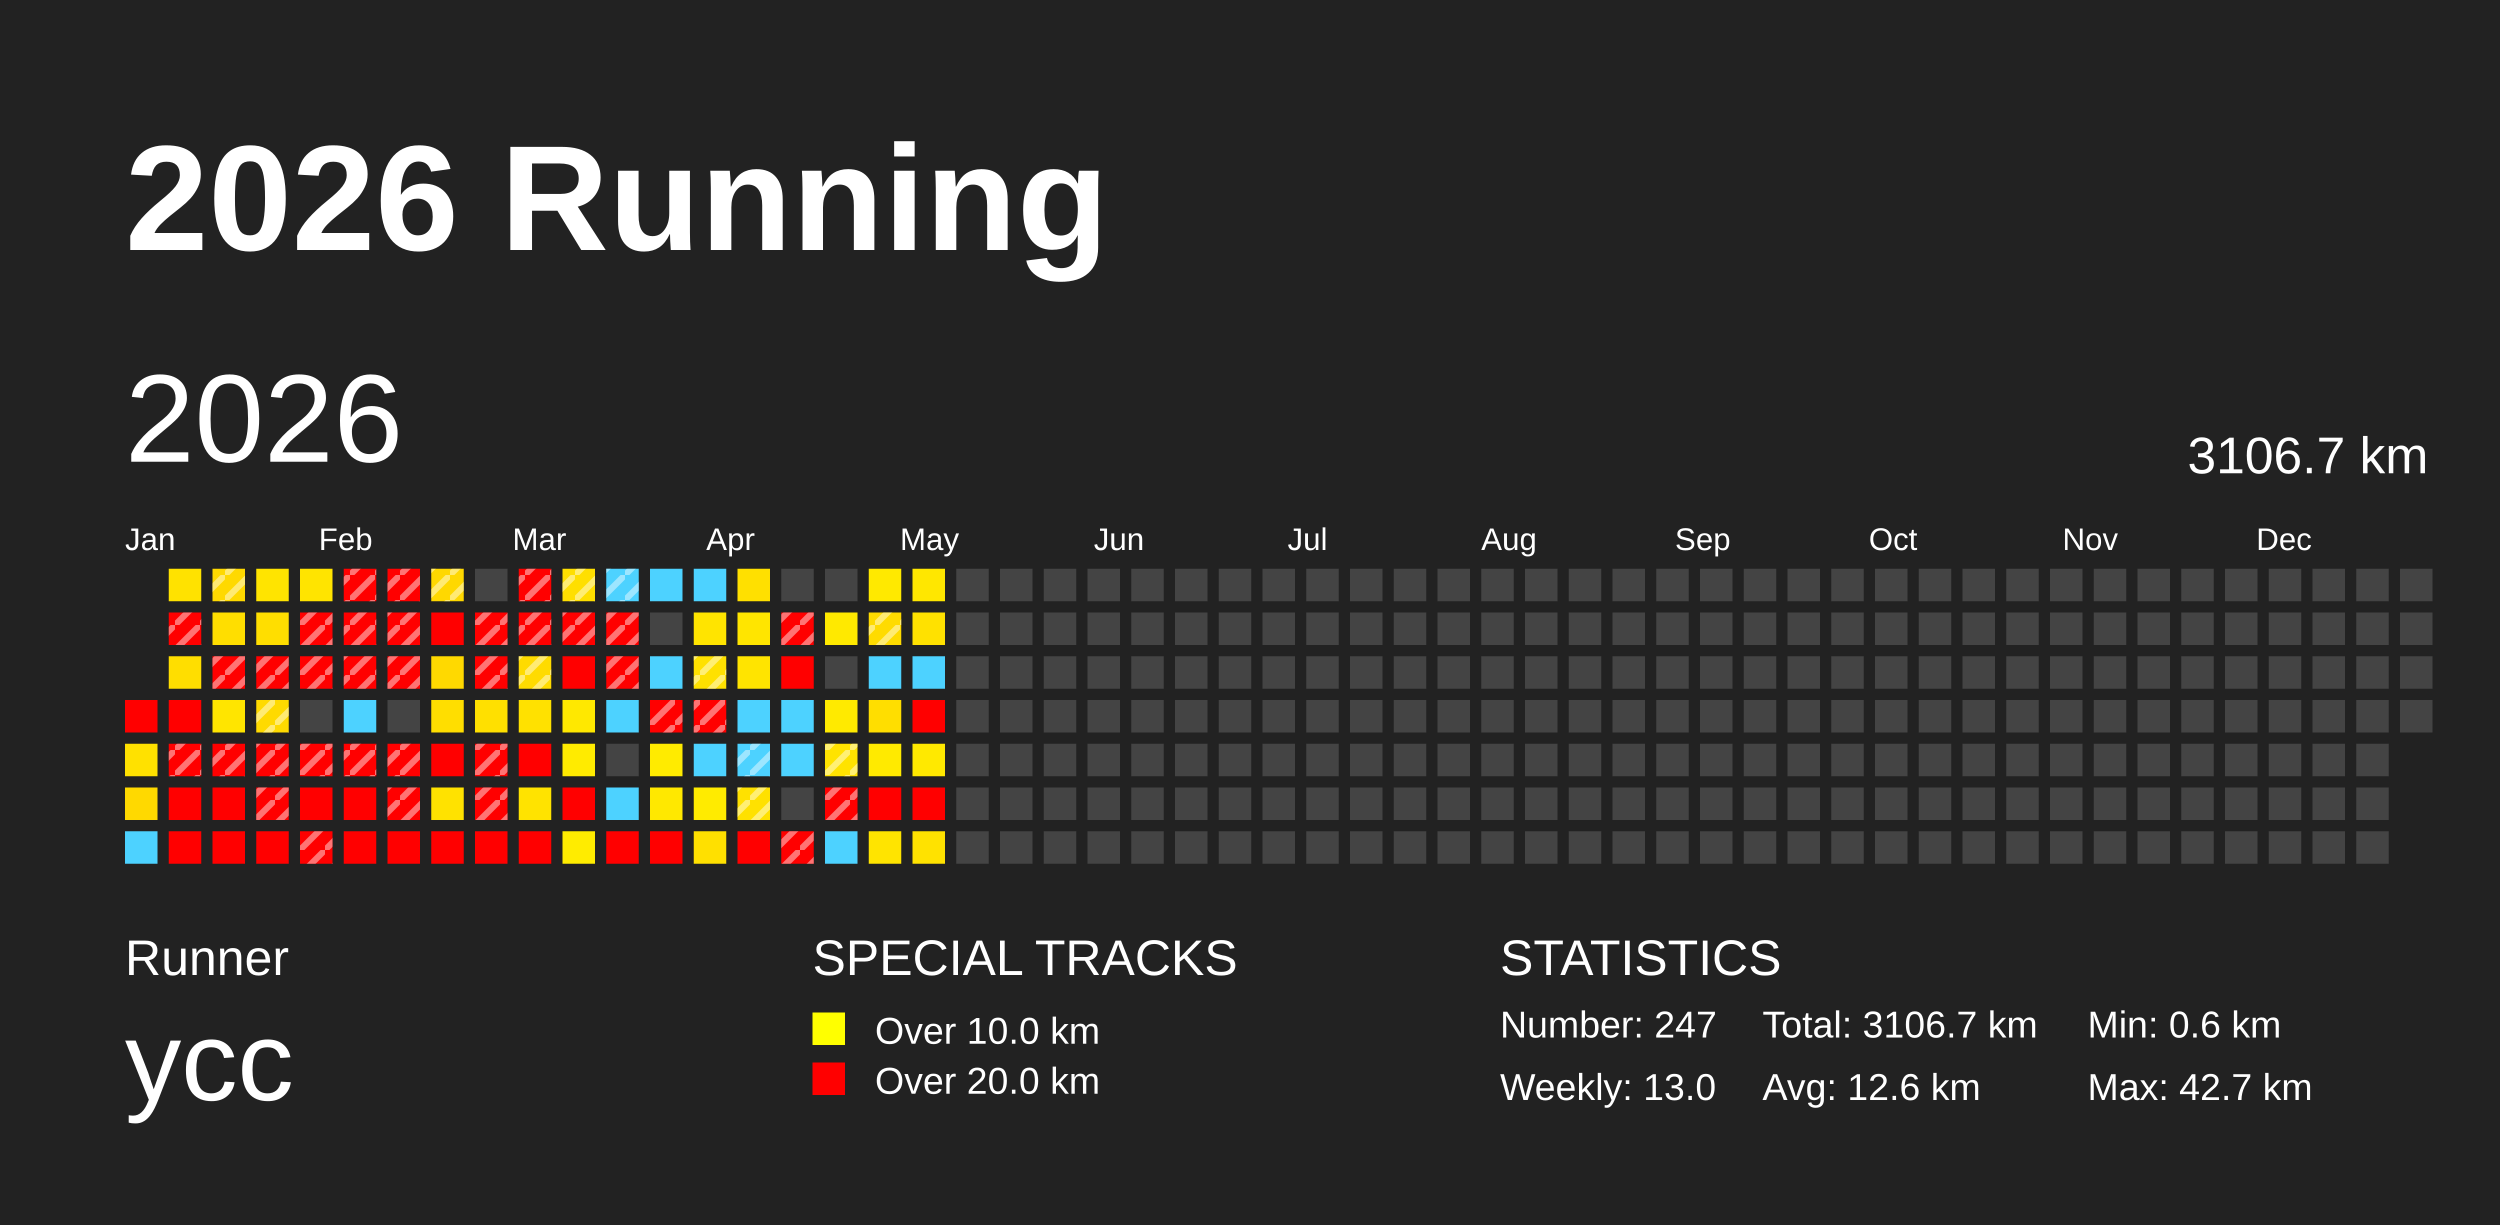
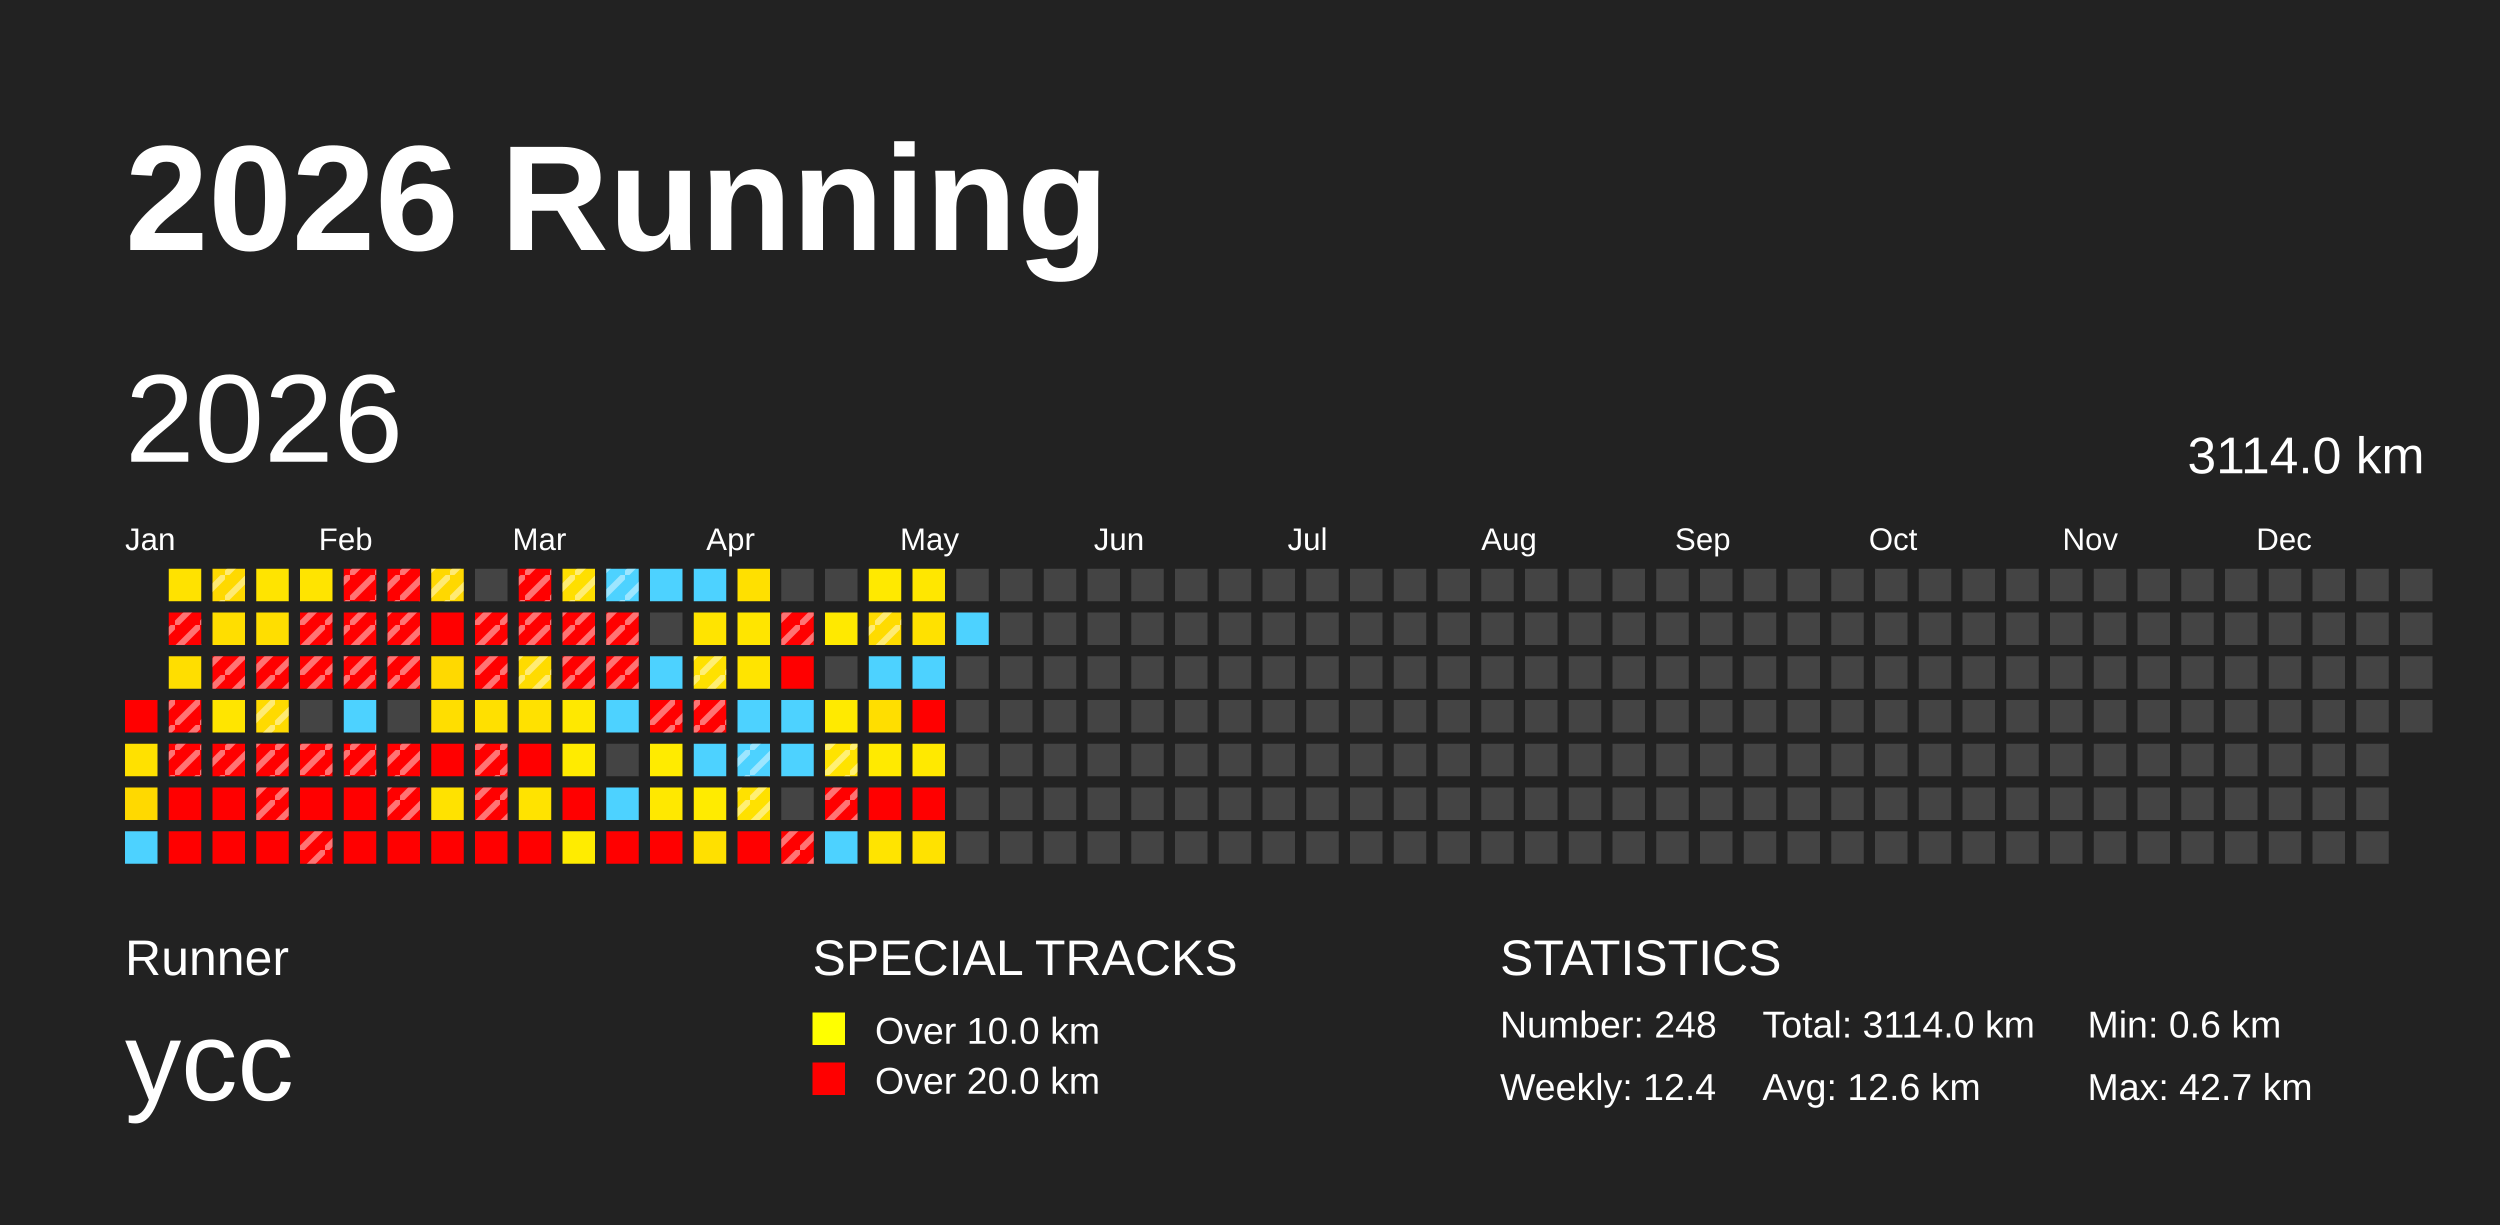
<svg xmlns="http://www.w3.org/2000/svg" baseProfile="full" height="98mm" version="1.1" viewBox="0,0,200,98" width="200mm">
  <defs>
    <pattern height="2" id="indoor-stripe" patternUnits="userSpaceOnUse" width="2">
      <line stroke="white" stroke-opacity="0.45" stroke-width="0.5" x1="0" x2="2" y1="2" y2="0" />
    </pattern>
  </defs>
  <rect fill="#222222" height="98" width="200" x="0" y="0" />
  <text fill="#FFFFFF" style="font-size:12px; font-family:Arial; font-weight:bold;" x="10" y="20">2026 Running</text>
  <text fill="#FFFFFF" style="font-size:4px; font-family:Arial" x="10" y="78">Runner</text>
  <text fill="#FFFFFF" style="font-size:9px; font-family:Arial" x="10" y="88">ycc</text>
  <text fill="#FFFFFF" style="font-size:4px; font-family:Arial" x="65" y="78">SPECIAL TRACKS</text>
  <rect fill="yellow" height="2.6" width="2.6" x="65" y="81" />
  <text fill="#FFFFFF" style="font-size:3px; font-family:Arial" x="70" y="83.5">Over 10.0 km</text>
  <rect fill="red" height="2.6" width="2.6" x="65" y="85" />
  <text fill="#FFFFFF" style="font-size:3px; font-family:Arial" x="70" y="87.5">Over 20.0 km</text>
  <text fill="#FFFFFF" style="font-size:4px; font-family:Arial" x="120" y="78">STATISTICS</text>
-   <text fill="#FFFFFF" style="font-size:3px; font-family:Arial" x="120" y="83">Number: 247</text>
-   <text fill="#FFFFFF" style="font-size:3px; font-family:Arial" x="120" y="88">Weekly: 13.0</text>
-   <text fill="#FFFFFF" style="font-size:3px; font-family:Arial" x="141" y="83">Total: 3106.7 km</text>
+   <text fill="#FFFFFF" style="font-size:3px; font-family:Arial" x="120" y="83">Number: 248</text>
+   <text fill="#FFFFFF" style="font-size:3px; font-family:Arial" x="120" y="88">Weekly: 12.4</text>
+   <text fill="#FFFFFF" style="font-size:3px; font-family:Arial" x="141" y="83">Total: 3114.0 km</text>
  <text fill="#FFFFFF" style="font-size:3px; font-family:Arial" x="141" y="88">Avg: 12.6 km</text>
  <text fill="#FFFFFF" style="font-size:3px; font-family:Arial" x="167" y="83">Min: 0.6 km</text>
  <text fill="#FFFFFF" style="font-size:3px; font-family:Arial" x="167" y="88">Max: 42.7 km</text>
  <text dominant-baseline="hanging" fill="#FFFFFF" style="font-size:10.0px; font-family:Arial;" x="10" y="30">2026</text>
-   <text dominant-baseline="hanging" fill="#FFFFFF" style="font-size:4.125px; font-family:Arial;" x="175" y="35">3106.7 km</text>
+   <text dominant-baseline="hanging" fill="#FFFFFF" style="font-size:4.125px; font-family:Arial;" x="175" y="35">3114.0 km</text>
  <text fill="#FFFFFF" style="font-size:2.5px; font-family:Arial" x="10.0" y="44">Jan</text>
  <text fill="#FFFFFF" style="font-size:2.5px; font-family:Arial" x="25.5" y="44">Feb</text>
  <text fill="#FFFFFF" style="font-size:2.5px; font-family:Arial" x="41.0" y="44">Mar</text>
  <text fill="#FFFFFF" style="font-size:2.5px; font-family:Arial" x="56.5" y="44">Apr</text>
  <text fill="#FFFFFF" style="font-size:2.5px; font-family:Arial" x="72.0" y="44">May</text>
  <text fill="#FFFFFF" style="font-size:2.5px; font-family:Arial" x="87.5" y="44">Jun</text>
  <text fill="#FFFFFF" style="font-size:2.5px; font-family:Arial" x="103.0" y="44">Jul</text>
  <text fill="#FFFFFF" style="font-size:2.5px; font-family:Arial" x="118.5" y="44">Aug</text>
  <text fill="#FFFFFF" style="font-size:2.5px; font-family:Arial" x="134.0" y="44">Sep</text>
  <text fill="#FFFFFF" style="font-size:2.5px; font-family:Arial" x="149.5" y="44">Oct</text>
  <text fill="#FFFFFF" style="font-size:2.5px; font-family:Arial" x="165.0" y="44">Nov</text>
  <text fill="#FFFFFF" style="font-size:2.5px; font-family:Arial" x="180.5" y="44">Dec</text>
  <rect fill="red" height="2.6" width="2.6" x="10.0" y="56.0" />
  <rect fill="#ffe100" height="2.6" width="2.6" x="10.0" y="59.5" />
  <rect fill="#ffd900" height="2.6" width="2.6" x="10.0" y="63.0" />
  <rect fill="#4dd2ff" height="2.6" width="2.6" x="10.0" y="66.5" />
  <rect fill="#ffe200" height="2.6" width="2.6" x="13.5" y="45.5" />
  <rect fill="red" height="2.6" width="2.6" x="13.5" y="49.0" />
  <rect fill="url(#indoor-stripe)" height="2.6" width="2.6" x="13.5" y="49.0" />
  <rect fill="#ffde00" height="2.6" width="2.6" x="13.5" y="52.5" />
  <rect fill="red" height="2.6" width="2.6" x="13.5" y="56.0" />
+   <rect fill="url(#indoor-stripe)" height="2.6" width="2.6" x="13.5" y="56.0" />
  <rect fill="red" height="2.6" width="2.6" x="13.5" y="59.5" />
  <rect fill="url(#indoor-stripe)" height="2.6" width="2.6" x="13.5" y="59.5" />
  <rect fill="red" height="2.6" width="2.6" x="13.5" y="63.0" />
  <rect fill="red" height="2.6" width="2.6" x="13.5" y="66.5" />
  <rect fill="#ffd900" height="2.6" width="2.6" x="17.0" y="45.5" />
  <rect fill="url(#indoor-stripe)" height="2.6" width="2.6" x="17.0" y="45.5" />
  <rect fill="#ffde00" height="2.6" width="2.6" x="17.0" y="49.0" />
  <rect fill="red" height="2.6" width="2.6" x="17.0" y="52.5" />
  <rect fill="url(#indoor-stripe)" height="2.6" width="2.6" x="17.0" y="52.5" />
  <rect fill="#ffe500" height="2.6" width="2.6" x="17.0" y="56.0" />
  <rect fill="red" height="2.6" width="2.6" x="17.0" y="59.5" />
  <rect fill="url(#indoor-stripe)" height="2.6" width="2.6" x="17.0" y="59.5" />
  <rect fill="red" height="2.6" width="2.6" x="17.0" y="63.0" />
  <rect fill="red" height="2.6" width="2.6" x="17.0" y="66.5" />
  <rect fill="#ffe400" height="2.6" width="2.6" x="20.5" y="45.5" />
  <rect fill="#ffde00" height="2.6" width="2.6" x="20.5" y="49.0" />
  <rect fill="red" height="2.6" width="2.6" x="20.5" y="52.5" />
  <rect fill="url(#indoor-stripe)" height="2.6" width="2.6" x="20.5" y="52.5" />
  <rect fill="#ffda00" height="2.6" width="2.6" x="20.5" y="56.0" />
  <rect fill="url(#indoor-stripe)" height="2.6" width="2.6" x="20.5" y="56.0" />
  <rect fill="red" height="2.6" width="2.6" x="20.5" y="59.5" />
  <rect fill="url(#indoor-stripe)" height="2.6" width="2.6" x="20.5" y="59.5" />
  <rect fill="red" height="2.6" width="2.6" x="20.5" y="63.0" />
  <rect fill="url(#indoor-stripe)" height="2.6" width="2.6" x="20.5" y="63.0" />
  <rect fill="red" height="2.6" width="2.6" x="20.5" y="66.5" />
  <rect fill="#ffe400" height="2.6" width="2.6" x="24.0" y="45.5" />
  <rect fill="red" height="2.6" width="2.6" x="24.0" y="49.0" />
  <rect fill="url(#indoor-stripe)" height="2.6" width="2.6" x="24.0" y="49.0" />
  <rect fill="red" height="2.6" width="2.6" x="24.0" y="52.5" />
  <rect fill="url(#indoor-stripe)" height="2.6" width="2.6" x="24.0" y="52.5" />
  <rect fill="#444444" height="2.6" width="2.6" x="24.0" y="56.0" />
  <rect fill="red" height="2.6" width="2.6" x="24.0" y="59.5" />
  <rect fill="url(#indoor-stripe)" height="2.6" width="2.6" x="24.0" y="59.5" />
  <rect fill="red" height="2.6" width="2.6" x="24.0" y="63.0" />
  <rect fill="red" height="2.6" width="2.6" x="24.0" y="66.5" />
  <rect fill="url(#indoor-stripe)" height="2.6" width="2.6" x="24.0" y="66.5" />
  <rect fill="red" height="2.6" width="2.6" x="27.5" y="45.5" />
  <rect fill="url(#indoor-stripe)" height="2.6" width="2.6" x="27.5" y="45.5" />
  <rect fill="red" height="2.6" width="2.6" x="27.5" y="49.0" />
  <rect fill="url(#indoor-stripe)" height="2.6" width="2.6" x="27.5" y="49.0" />
  <rect fill="red" height="2.6" width="2.6" x="27.5" y="52.5" />
  <rect fill="url(#indoor-stripe)" height="2.6" width="2.6" x="27.5" y="52.5" />
  <rect fill="#4dd2ff" height="2.6" width="2.6" x="27.5" y="56.0" />
  <rect fill="red" height="2.6" width="2.6" x="27.5" y="59.5" />
  <rect fill="url(#indoor-stripe)" height="2.6" width="2.6" x="27.5" y="59.5" />
  <rect fill="red" height="2.6" width="2.6" x="27.5" y="63.0" />
  <rect fill="red" height="2.6" width="2.6" x="27.5" y="66.5" />
  <rect fill="red" height="2.6" width="2.6" x="31.0" y="45.5" />
  <rect fill="url(#indoor-stripe)" height="2.6" width="2.6" x="31.0" y="45.5" />
  <rect fill="red" height="2.6" width="2.6" x="31.0" y="49.0" />
  <rect fill="url(#indoor-stripe)" height="2.6" width="2.6" x="31.0" y="49.0" />
  <rect fill="red" height="2.6" width="2.6" x="31.0" y="52.5" />
  <rect fill="url(#indoor-stripe)" height="2.6" width="2.6" x="31.0" y="52.5" />
  <rect fill="#444444" height="2.6" width="2.6" x="31.0" y="56.0" />
  <rect fill="red" height="2.6" width="2.6" x="31.0" y="59.5" />
  <rect fill="url(#indoor-stripe)" height="2.6" width="2.6" x="31.0" y="59.5" />
  <rect fill="red" height="2.6" width="2.6" x="31.0" y="63.0" />
  <rect fill="url(#indoor-stripe)" height="2.6" width="2.6" x="31.0" y="63.0" />
  <rect fill="red" height="2.6" width="2.6" x="31.0" y="66.5" />
  <rect fill="#ffd800" height="2.6" width="2.6" x="34.5" y="45.5" />
  <rect fill="url(#indoor-stripe)" height="2.6" width="2.6" x="34.5" y="45.5" />
  <rect fill="red" height="2.6" width="2.6" x="34.5" y="49.0" />
  <rect fill="#ffd900" height="2.6" width="2.6" x="34.5" y="52.5" />
  <rect fill="#ffde00" height="2.6" width="2.6" x="34.5" y="56.0" />
  <rect fill="red" height="2.6" width="2.6" x="34.5" y="59.5" />
  <rect fill="#ffe200" height="2.6" width="2.6" x="34.5" y="63.0" />
  <rect fill="red" height="2.6" width="2.6" x="34.5" y="66.5" />
  <rect fill="#444444" height="2.6" width="2.6" x="38.0" y="45.5" />
  <rect fill="red" height="2.6" width="2.6" x="38.0" y="49.0" />
  <rect fill="url(#indoor-stripe)" height="2.6" width="2.6" x="38.0" y="49.0" />
  <rect fill="red" height="2.6" width="2.6" x="38.0" y="52.5" />
  <rect fill="url(#indoor-stripe)" height="2.6" width="2.6" x="38.0" y="52.5" />
  <rect fill="#ffe000" height="2.6" width="2.6" x="38.0" y="56.0" />
  <rect fill="red" height="2.6" width="2.6" x="38.0" y="59.5" />
  <rect fill="url(#indoor-stripe)" height="2.6" width="2.6" x="38.0" y="59.5" />
  <rect fill="red" height="2.6" width="2.6" x="38.0" y="63.0" />
  <rect fill="url(#indoor-stripe)" height="2.6" width="2.6" x="38.0" y="63.0" />
  <rect fill="red" height="2.6" width="2.6" x="38.0" y="66.5" />
  <rect fill="red" height="2.6" width="2.6" x="41.5" y="45.5" />
  <rect fill="url(#indoor-stripe)" height="2.6" width="2.6" x="41.5" y="45.5" />
  <rect fill="red" height="2.6" width="2.6" x="41.5" y="49.0" />
  <rect fill="url(#indoor-stripe)" height="2.6" width="2.6" x="41.5" y="49.0" />
  <rect fill="#ffdb00" height="2.6" width="2.6" x="41.5" y="52.5" />
  <rect fill="url(#indoor-stripe)" height="2.6" width="2.6" x="41.5" y="52.5" />
  <rect fill="#ffe100" height="2.6" width="2.6" x="41.5" y="56.0" />
  <rect fill="red" height="2.6" width="2.6" x="41.5" y="59.5" />
  <rect fill="#ffe300" height="2.6" width="2.6" x="41.5" y="63.0" />
  <rect fill="red" height="2.6" width="2.6" x="41.5" y="66.5" />
  <rect fill="#ffdf00" height="2.6" width="2.6" x="45.0" y="45.5" />
  <rect fill="url(#indoor-stripe)" height="2.6" width="2.6" x="45.0" y="45.5" />
  <rect fill="red" height="2.6" width="2.6" x="45.0" y="49.0" />
  <rect fill="url(#indoor-stripe)" height="2.6" width="2.6" x="45.0" y="49.0" />
  <rect fill="red" height="2.6" width="2.6" x="45.0" y="52.5" />
+   <rect fill="url(#indoor-stripe)" height="2.6" width="2.6" x="45.0" y="52.5" />
  <rect fill="#ffe800" height="2.6" width="2.6" x="45.0" y="56.0" />
  <rect fill="#ffeb00" height="2.6" width="2.6" x="45.0" y="59.5" />
  <rect fill="red" height="2.6" width="2.6" x="45.0" y="63.0" />
  <rect fill="#ffec00" height="2.6" width="2.6" x="45.0" y="66.5" />
  <rect fill="#4dd2ff" height="2.6" width="2.6" x="48.5" y="45.5" />
  <rect fill="url(#indoor-stripe)" height="2.6" width="2.6" x="48.5" y="45.5" />
  <rect fill="red" height="2.6" width="2.6" x="48.5" y="49.0" />
  <rect fill="url(#indoor-stripe)" height="2.6" width="2.6" x="48.5" y="49.0" />
  <rect fill="red" height="2.6" width="2.6" x="48.5" y="52.5" />
  <rect fill="url(#indoor-stripe)" height="2.6" width="2.6" x="48.5" y="52.5" />
  <rect fill="#4dd2ff" height="2.6" width="2.6" x="48.5" y="56.0" />
  <rect fill="#444444" height="2.6" width="2.6" x="48.5" y="59.5" />
  <rect fill="#4dd2ff" height="2.6" width="2.6" x="48.5" y="63.0" />
  <rect fill="red" height="2.6" width="2.6" x="48.5" y="66.5" />
  <rect fill="#4dd2ff" height="2.6" width="2.6" x="52.0" y="45.5" />
  <rect fill="#444444" height="2.6" width="2.6" x="52.0" y="49.0" />
  <rect fill="#4dd2ff" height="2.6" width="2.6" x="52.0" y="52.5" />
  <rect fill="red" height="2.6" width="2.6" x="52.0" y="56.0" />
  <rect fill="url(#indoor-stripe)" height="2.6" width="2.6" x="52.0" y="56.0" />
  <rect fill="#ffeb00" height="2.6" width="2.6" x="52.0" y="59.5" />
  <rect fill="#ffe800" height="2.6" width="2.6" x="52.0" y="63.0" />
  <rect fill="red" height="2.6" width="2.6" x="52.0" y="66.5" />
  <rect fill="#4dd2ff" height="2.6" width="2.6" x="55.5" y="45.5" />
  <rect fill="#ffe400" height="2.6" width="2.6" x="55.5" y="49.0" />
  <rect fill="#ffe100" height="2.6" width="2.6" x="55.5" y="52.5" />
  <rect fill="url(#indoor-stripe)" height="2.6" width="2.6" x="55.5" y="52.5" />
  <rect fill="red" height="2.6" width="2.6" x="55.5" y="56.0" />
  <rect fill="url(#indoor-stripe)" height="2.6" width="2.6" x="55.5" y="56.0" />
  <rect fill="#4dd2ff" height="2.6" width="2.6" x="55.5" y="59.5" />
  <rect fill="#ffeb00" height="2.6" width="2.6" x="55.5" y="63.0" />
  <rect fill="#ffe000" height="2.6" width="2.6" x="55.5" y="66.5" />
  <rect fill="#ffe000" height="2.6" width="2.6" x="59.0" y="45.5" />
  <rect fill="#ffe500" height="2.6" width="2.6" x="59.0" y="49.0" />
  <rect fill="#ffe400" height="2.6" width="2.6" x="59.0" y="52.5" />
  <rect fill="#4dd2ff" height="2.6" width="2.6" x="59.0" y="56.0" />
  <rect fill="#4dd2ff" height="2.6" width="2.6" x="59.0" y="59.5" />
  <rect fill="url(#indoor-stripe)" height="2.6" width="2.6" x="59.0" y="59.5" />
  <rect fill="#ffe100" height="2.6" width="2.6" x="59.0" y="63.0" />
  <rect fill="url(#indoor-stripe)" height="2.6" width="2.6" x="59.0" y="63.0" />
  <rect fill="red" height="2.6" width="2.6" x="59.0" y="66.5" />
  <rect fill="#444444" height="2.6" width="2.6" x="62.5" y="45.5" />
  <rect fill="red" height="2.6" width="2.6" x="62.5" y="49.0" />
  <rect fill="url(#indoor-stripe)" height="2.6" width="2.6" x="62.5" y="49.0" />
  <rect fill="red" height="2.6" width="2.6" x="62.5" y="52.5" />
  <rect fill="#4dd2ff" height="2.6" width="2.6" x="62.5" y="56.0" />
  <rect fill="#4dd2ff" height="2.6" width="2.6" x="62.5" y="59.5" />
  <rect fill="#444444" height="2.6" width="2.6" x="62.5" y="63.0" />
  <rect fill="red" height="2.6" width="2.6" x="62.5" y="66.5" />
  <rect fill="url(#indoor-stripe)" height="2.6" width="2.6" x="62.5" y="66.5" />
  <rect fill="#444444" height="2.6" width="2.6" x="66.0" y="45.5" />
  <rect fill="#ffe900" height="2.6" width="2.6" x="66.0" y="49.0" />
  <rect fill="#444444" height="2.6" width="2.6" x="66.0" y="52.5" />
  <rect fill="#ffea00" height="2.6" width="2.6" x="66.0" y="56.0" />
  <rect fill="#ffe300" height="2.6" width="2.6" x="66.0" y="59.5" />
  <rect fill="url(#indoor-stripe)" height="2.6" width="2.6" x="66.0" y="59.5" />
  <rect fill="red" height="2.6" width="2.6" x="66.0" y="63.0" />
  <rect fill="url(#indoor-stripe)" height="2.6" width="2.6" x="66.0" y="63.0" />
  <rect fill="#4dd2ff" height="2.6" width="2.6" x="66.0" y="66.5" />
  <rect fill="#ffe900" height="2.6" width="2.6" x="69.5" y="45.5" />
  <rect fill="#ffdb00" height="2.6" width="2.6" x="69.5" y="49.0" />
  <rect fill="url(#indoor-stripe)" height="2.6" width="2.6" x="69.5" y="49.0" />
  <rect fill="#4dd2ff" height="2.6" width="2.6" x="69.5" y="52.5" />
  <rect fill="#ffde00" height="2.6" width="2.6" x="69.5" y="56.0" />
  <rect fill="#ffea00" height="2.6" width="2.6" x="69.5" y="59.5" />
  <rect fill="red" height="2.6" width="2.6" x="69.5" y="63.0" />
  <rect fill="#ffe400" height="2.6" width="2.6" x="69.5" y="66.5" />
  <rect fill="#ffe700" height="2.6" width="2.6" x="73.0" y="45.5" />
  <rect fill="#ffe100" height="2.6" width="2.6" x="73.0" y="49.0" />
  <rect fill="#4dd2ff" height="2.6" width="2.6" x="73.0" y="52.5" />
  <rect fill="red" height="2.6" width="2.6" x="73.0" y="56.0" />
  <rect fill="#ffe900" height="2.6" width="2.6" x="73.0" y="59.5" />
  <rect fill="red" height="2.6" width="2.6" x="73.0" y="63.0" />
  <rect fill="#ffe200" height="2.6" width="2.6" x="73.0" y="66.5" />
  <rect fill="#444444" height="2.6" width="2.6" x="76.5" y="45.5" />
-   <rect fill="#444444" height="2.6" width="2.6" x="76.5" y="49.0" />
+   <rect fill="#4dd2ff" height="2.6" width="2.6" x="76.5" y="49.0" />
  <rect fill="#444444" height="2.6" width="2.6" x="76.5" y="52.5" />
  <rect fill="#444444" height="2.6" width="2.6" x="76.5" y="56.0" />
  <rect fill="#444444" height="2.6" width="2.6" x="76.5" y="59.5" />
  <rect fill="#444444" height="2.6" width="2.6" x="76.5" y="63.0" />
  <rect fill="#444444" height="2.6" width="2.6" x="76.5" y="66.5" />
  <rect fill="#444444" height="2.6" width="2.6" x="80.0" y="45.5" />
  <rect fill="#444444" height="2.6" width="2.6" x="80.0" y="49.0" />
  <rect fill="#444444" height="2.6" width="2.6" x="80.0" y="52.5" />
  <rect fill="#444444" height="2.6" width="2.6" x="80.0" y="56.0" />
  <rect fill="#444444" height="2.6" width="2.6" x="80.0" y="59.5" />
  <rect fill="#444444" height="2.6" width="2.6" x="80.0" y="63.0" />
  <rect fill="#444444" height="2.6" width="2.6" x="80.0" y="66.5" />
  <rect fill="#444444" height="2.6" width="2.6" x="83.5" y="45.5" />
  <rect fill="#444444" height="2.6" width="2.6" x="83.5" y="49.0" />
  <rect fill="#444444" height="2.6" width="2.6" x="83.5" y="52.5" />
  <rect fill="#444444" height="2.6" width="2.6" x="83.5" y="56.0" />
  <rect fill="#444444" height="2.6" width="2.6" x="83.5" y="59.5" />
  <rect fill="#444444" height="2.6" width="2.6" x="83.5" y="63.0" />
  <rect fill="#444444" height="2.6" width="2.6" x="83.5" y="66.5" />
  <rect fill="#444444" height="2.6" width="2.6" x="87.0" y="45.5" />
  <rect fill="#444444" height="2.6" width="2.6" x="87.0" y="49.0" />
  <rect fill="#444444" height="2.6" width="2.6" x="87.0" y="52.5" />
  <rect fill="#444444" height="2.6" width="2.6" x="87.0" y="56.0" />
  <rect fill="#444444" height="2.6" width="2.6" x="87.0" y="59.5" />
  <rect fill="#444444" height="2.6" width="2.6" x="87.0" y="63.0" />
  <rect fill="#444444" height="2.6" width="2.6" x="87.0" y="66.5" />
  <rect fill="#444444" height="2.6" width="2.6" x="90.5" y="45.5" />
  <rect fill="#444444" height="2.6" width="2.6" x="90.5" y="49.0" />
  <rect fill="#444444" height="2.6" width="2.6" x="90.5" y="52.5" />
  <rect fill="#444444" height="2.6" width="2.6" x="90.5" y="56.0" />
  <rect fill="#444444" height="2.6" width="2.6" x="90.5" y="59.5" />
  <rect fill="#444444" height="2.6" width="2.6" x="90.5" y="63.0" />
  <rect fill="#444444" height="2.6" width="2.6" x="90.5" y="66.5" />
  <rect fill="#444444" height="2.6" width="2.6" x="94.0" y="45.5" />
  <rect fill="#444444" height="2.6" width="2.6" x="94.0" y="49.0" />
  <rect fill="#444444" height="2.6" width="2.6" x="94.0" y="52.5" />
  <rect fill="#444444" height="2.6" width="2.6" x="94.0" y="56.0" />
  <rect fill="#444444" height="2.6" width="2.6" x="94.0" y="59.5" />
  <rect fill="#444444" height="2.6" width="2.6" x="94.0" y="63.0" />
  <rect fill="#444444" height="2.6" width="2.6" x="94.0" y="66.5" />
  <rect fill="#444444" height="2.6" width="2.6" x="97.5" y="45.5" />
  <rect fill="#444444" height="2.6" width="2.6" x="97.5" y="49.0" />
  <rect fill="#444444" height="2.6" width="2.6" x="97.5" y="52.5" />
  <rect fill="#444444" height="2.6" width="2.6" x="97.5" y="56.0" />
  <rect fill="#444444" height="2.6" width="2.6" x="97.5" y="59.5" />
  <rect fill="#444444" height="2.6" width="2.6" x="97.5" y="63.0" />
  <rect fill="#444444" height="2.6" width="2.6" x="97.5" y="66.5" />
  <rect fill="#444444" height="2.6" width="2.6" x="101.0" y="45.5" />
  <rect fill="#444444" height="2.6" width="2.6" x="101.0" y="49.0" />
  <rect fill="#444444" height="2.6" width="2.6" x="101.0" y="52.5" />
  <rect fill="#444444" height="2.6" width="2.6" x="101.0" y="56.0" />
  <rect fill="#444444" height="2.6" width="2.6" x="101.0" y="59.5" />
  <rect fill="#444444" height="2.6" width="2.6" x="101.0" y="63.0" />
  <rect fill="#444444" height="2.6" width="2.6" x="101.0" y="66.5" />
  <rect fill="#444444" height="2.6" width="2.6" x="104.5" y="45.5" />
  <rect fill="#444444" height="2.6" width="2.6" x="104.5" y="49.0" />
  <rect fill="#444444" height="2.6" width="2.6" x="104.5" y="52.5" />
  <rect fill="#444444" height="2.6" width="2.6" x="104.5" y="56.0" />
  <rect fill="#444444" height="2.6" width="2.6" x="104.5" y="59.5" />
  <rect fill="#444444" height="2.6" width="2.6" x="104.5" y="63.0" />
  <rect fill="#444444" height="2.6" width="2.6" x="104.5" y="66.5" />
  <rect fill="#444444" height="2.6" width="2.6" x="108.0" y="45.5" />
  <rect fill="#444444" height="2.6" width="2.6" x="108.0" y="49.0" />
  <rect fill="#444444" height="2.6" width="2.6" x="108.0" y="52.5" />
  <rect fill="#444444" height="2.6" width="2.6" x="108.0" y="56.0" />
  <rect fill="#444444" height="2.6" width="2.6" x="108.0" y="59.5" />
  <rect fill="#444444" height="2.6" width="2.6" x="108.0" y="63.0" />
  <rect fill="#444444" height="2.6" width="2.6" x="108.0" y="66.5" />
  <rect fill="#444444" height="2.6" width="2.6" x="111.5" y="45.5" />
  <rect fill="#444444" height="2.6" width="2.6" x="111.5" y="49.0" />
  <rect fill="#444444" height="2.6" width="2.6" x="111.5" y="52.5" />
  <rect fill="#444444" height="2.6" width="2.6" x="111.5" y="56.0" />
  <rect fill="#444444" height="2.6" width="2.6" x="111.5" y="59.5" />
  <rect fill="#444444" height="2.6" width="2.6" x="111.5" y="63.0" />
  <rect fill="#444444" height="2.6" width="2.6" x="111.5" y="66.5" />
  <rect fill="#444444" height="2.6" width="2.6" x="115.0" y="45.5" />
  <rect fill="#444444" height="2.6" width="2.6" x="115.0" y="49.0" />
  <rect fill="#444444" height="2.6" width="2.6" x="115.0" y="52.5" />
  <rect fill="#444444" height="2.6" width="2.6" x="115.0" y="56.0" />
  <rect fill="#444444" height="2.6" width="2.6" x="115.0" y="59.5" />
  <rect fill="#444444" height="2.6" width="2.6" x="115.0" y="63.0" />
  <rect fill="#444444" height="2.6" width="2.6" x="115.0" y="66.5" />
  <rect fill="#444444" height="2.6" width="2.6" x="118.5" y="45.5" />
  <rect fill="#444444" height="2.6" width="2.6" x="118.5" y="49.0" />
  <rect fill="#444444" height="2.6" width="2.6" x="118.5" y="52.5" />
  <rect fill="#444444" height="2.6" width="2.6" x="118.5" y="56.0" />
  <rect fill="#444444" height="2.6" width="2.6" x="118.5" y="59.5" />
  <rect fill="#444444" height="2.6" width="2.6" x="118.5" y="63.0" />
  <rect fill="#444444" height="2.6" width="2.6" x="118.5" y="66.5" />
  <rect fill="#444444" height="2.6" width="2.6" x="122.0" y="45.5" />
  <rect fill="#444444" height="2.6" width="2.6" x="122.0" y="49.0" />
  <rect fill="#444444" height="2.6" width="2.6" x="122.0" y="52.5" />
  <rect fill="#444444" height="2.6" width="2.6" x="122.0" y="56.0" />
  <rect fill="#444444" height="2.6" width="2.6" x="122.0" y="59.5" />
  <rect fill="#444444" height="2.6" width="2.6" x="122.0" y="63.0" />
  <rect fill="#444444" height="2.6" width="2.6" x="122.0" y="66.5" />
  <rect fill="#444444" height="2.6" width="2.6" x="125.5" y="45.5" />
  <rect fill="#444444" height="2.6" width="2.6" x="125.5" y="49.0" />
  <rect fill="#444444" height="2.6" width="2.6" x="125.5" y="52.5" />
  <rect fill="#444444" height="2.6" width="2.6" x="125.5" y="56.0" />
  <rect fill="#444444" height="2.6" width="2.6" x="125.5" y="59.5" />
  <rect fill="#444444" height="2.6" width="2.6" x="125.5" y="63.0" />
  <rect fill="#444444" height="2.6" width="2.6" x="125.5" y="66.5" />
  <rect fill="#444444" height="2.6" width="2.6" x="129.0" y="45.5" />
  <rect fill="#444444" height="2.6" width="2.6" x="129.0" y="49.0" />
  <rect fill="#444444" height="2.6" width="2.6" x="129.0" y="52.5" />
  <rect fill="#444444" height="2.6" width="2.6" x="129.0" y="56.0" />
  <rect fill="#444444" height="2.6" width="2.6" x="129.0" y="59.5" />
  <rect fill="#444444" height="2.6" width="2.6" x="129.0" y="63.0" />
  <rect fill="#444444" height="2.6" width="2.6" x="129.0" y="66.5" />
  <rect fill="#444444" height="2.6" width="2.6" x="132.5" y="45.5" />
  <rect fill="#444444" height="2.6" width="2.6" x="132.5" y="49.0" />
  <rect fill="#444444" height="2.6" width="2.6" x="132.5" y="52.5" />
  <rect fill="#444444" height="2.6" width="2.6" x="132.5" y="56.0" />
  <rect fill="#444444" height="2.6" width="2.6" x="132.5" y="59.5" />
  <rect fill="#444444" height="2.6" width="2.6" x="132.5" y="63.0" />
  <rect fill="#444444" height="2.6" width="2.6" x="132.5" y="66.5" />
  <rect fill="#444444" height="2.6" width="2.6" x="136.0" y="45.5" />
  <rect fill="#444444" height="2.6" width="2.6" x="136.0" y="49.0" />
  <rect fill="#444444" height="2.6" width="2.6" x="136.0" y="52.5" />
  <rect fill="#444444" height="2.6" width="2.6" x="136.0" y="56.0" />
  <rect fill="#444444" height="2.6" width="2.6" x="136.0" y="59.5" />
  <rect fill="#444444" height="2.6" width="2.6" x="136.0" y="63.0" />
  <rect fill="#444444" height="2.6" width="2.6" x="136.0" y="66.5" />
  <rect fill="#444444" height="2.6" width="2.6" x="139.5" y="45.5" />
  <rect fill="#444444" height="2.6" width="2.6" x="139.5" y="49.0" />
  <rect fill="#444444" height="2.6" width="2.6" x="139.5" y="52.5" />
  <rect fill="#444444" height="2.6" width="2.6" x="139.5" y="56.0" />
  <rect fill="#444444" height="2.6" width="2.6" x="139.5" y="59.5" />
  <rect fill="#444444" height="2.6" width="2.6" x="139.5" y="63.0" />
  <rect fill="#444444" height="2.6" width="2.6" x="139.5" y="66.5" />
  <rect fill="#444444" height="2.6" width="2.6" x="143.0" y="45.5" />
  <rect fill="#444444" height="2.6" width="2.6" x="143.0" y="49.0" />
  <rect fill="#444444" height="2.6" width="2.6" x="143.0" y="52.5" />
  <rect fill="#444444" height="2.6" width="2.6" x="143.0" y="56.0" />
  <rect fill="#444444" height="2.6" width="2.6" x="143.0" y="59.5" />
  <rect fill="#444444" height="2.6" width="2.6" x="143.0" y="63.0" />
  <rect fill="#444444" height="2.6" width="2.6" x="143.0" y="66.5" />
  <rect fill="#444444" height="2.6" width="2.6" x="146.5" y="45.5" />
  <rect fill="#444444" height="2.6" width="2.6" x="146.5" y="49.0" />
  <rect fill="#444444" height="2.6" width="2.6" x="146.5" y="52.5" />
  <rect fill="#444444" height="2.6" width="2.6" x="146.5" y="56.0" />
  <rect fill="#444444" height="2.6" width="2.6" x="146.5" y="59.5" />
  <rect fill="#444444" height="2.6" width="2.6" x="146.5" y="63.0" />
  <rect fill="#444444" height="2.6" width="2.6" x="146.5" y="66.5" />
  <rect fill="#444444" height="2.6" width="2.6" x="150.0" y="45.5" />
  <rect fill="#444444" height="2.6" width="2.6" x="150.0" y="49.0" />
  <rect fill="#444444" height="2.6" width="2.6" x="150.0" y="52.5" />
  <rect fill="#444444" height="2.6" width="2.6" x="150.0" y="56.0" />
  <rect fill="#444444" height="2.6" width="2.6" x="150.0" y="59.5" />
  <rect fill="#444444" height="2.6" width="2.6" x="150.0" y="63.0" />
  <rect fill="#444444" height="2.6" width="2.6" x="150.0" y="66.5" />
  <rect fill="#444444" height="2.6" width="2.6" x="153.5" y="45.5" />
  <rect fill="#444444" height="2.6" width="2.6" x="153.5" y="49.0" />
  <rect fill="#444444" height="2.6" width="2.6" x="153.5" y="52.5" />
  <rect fill="#444444" height="2.6" width="2.6" x="153.5" y="56.0" />
  <rect fill="#444444" height="2.6" width="2.6" x="153.5" y="59.5" />
  <rect fill="#444444" height="2.6" width="2.6" x="153.5" y="63.0" />
  <rect fill="#444444" height="2.6" width="2.6" x="153.5" y="66.5" />
  <rect fill="#444444" height="2.6" width="2.6" x="157.0" y="45.5" />
  <rect fill="#444444" height="2.6" width="2.6" x="157.0" y="49.0" />
  <rect fill="#444444" height="2.6" width="2.6" x="157.0" y="52.5" />
  <rect fill="#444444" height="2.6" width="2.6" x="157.0" y="56.0" />
  <rect fill="#444444" height="2.6" width="2.6" x="157.0" y="59.5" />
  <rect fill="#444444" height="2.6" width="2.6" x="157.0" y="63.0" />
  <rect fill="#444444" height="2.6" width="2.6" x="157.0" y="66.5" />
  <rect fill="#444444" height="2.6" width="2.6" x="160.5" y="45.5" />
  <rect fill="#444444" height="2.6" width="2.6" x="160.5" y="49.0" />
  <rect fill="#444444" height="2.6" width="2.6" x="160.5" y="52.5" />
  <rect fill="#444444" height="2.6" width="2.6" x="160.5" y="56.0" />
  <rect fill="#444444" height="2.6" width="2.6" x="160.5" y="59.5" />
  <rect fill="#444444" height="2.6" width="2.6" x="160.5" y="63.0" />
  <rect fill="#444444" height="2.6" width="2.6" x="160.5" y="66.5" />
  <rect fill="#444444" height="2.6" width="2.6" x="164.0" y="45.5" />
  <rect fill="#444444" height="2.6" width="2.6" x="164.0" y="49.0" />
  <rect fill="#444444" height="2.6" width="2.6" x="164.0" y="52.5" />
  <rect fill="#444444" height="2.6" width="2.6" x="164.0" y="56.0" />
  <rect fill="#444444" height="2.6" width="2.6" x="164.0" y="59.5" />
  <rect fill="#444444" height="2.6" width="2.6" x="164.0" y="63.0" />
  <rect fill="#444444" height="2.6" width="2.6" x="164.0" y="66.5" />
  <rect fill="#444444" height="2.6" width="2.6" x="167.5" y="45.5" />
  <rect fill="#444444" height="2.6" width="2.6" x="167.5" y="49.0" />
  <rect fill="#444444" height="2.6" width="2.6" x="167.5" y="52.5" />
  <rect fill="#444444" height="2.6" width="2.6" x="167.5" y="56.0" />
  <rect fill="#444444" height="2.6" width="2.6" x="167.5" y="59.5" />
  <rect fill="#444444" height="2.6" width="2.6" x="167.5" y="63.0" />
  <rect fill="#444444" height="2.6" width="2.6" x="167.5" y="66.5" />
  <rect fill="#444444" height="2.6" width="2.6" x="171.0" y="45.5" />
  <rect fill="#444444" height="2.6" width="2.6" x="171.0" y="49.0" />
  <rect fill="#444444" height="2.6" width="2.6" x="171.0" y="52.5" />
  <rect fill="#444444" height="2.6" width="2.6" x="171.0" y="56.0" />
  <rect fill="#444444" height="2.6" width="2.6" x="171.0" y="59.5" />
  <rect fill="#444444" height="2.6" width="2.6" x="171.0" y="63.0" />
  <rect fill="#444444" height="2.6" width="2.6" x="171.0" y="66.5" />
  <rect fill="#444444" height="2.6" width="2.6" x="174.5" y="45.5" />
  <rect fill="#444444" height="2.6" width="2.6" x="174.5" y="49.0" />
  <rect fill="#444444" height="2.6" width="2.6" x="174.5" y="52.5" />
  <rect fill="#444444" height="2.6" width="2.6" x="174.5" y="56.0" />
  <rect fill="#444444" height="2.6" width="2.6" x="174.5" y="59.5" />
  <rect fill="#444444" height="2.6" width="2.6" x="174.5" y="63.0" />
  <rect fill="#444444" height="2.6" width="2.6" x="174.5" y="66.5" />
  <rect fill="#444444" height="2.6" width="2.6" x="178.0" y="45.5" />
  <rect fill="#444444" height="2.6" width="2.6" x="178.0" y="49.0" />
  <rect fill="#444444" height="2.6" width="2.6" x="178.0" y="52.5" />
  <rect fill="#444444" height="2.6" width="2.6" x="178.0" y="56.0" />
  <rect fill="#444444" height="2.6" width="2.6" x="178.0" y="59.5" />
  <rect fill="#444444" height="2.6" width="2.6" x="178.0" y="63.0" />
  <rect fill="#444444" height="2.6" width="2.6" x="178.0" y="66.5" />
  <rect fill="#444444" height="2.6" width="2.6" x="181.5" y="45.5" />
  <rect fill="#444444" height="2.6" width="2.6" x="181.5" y="49.0" />
  <rect fill="#444444" height="2.6" width="2.6" x="181.5" y="52.5" />
  <rect fill="#444444" height="2.6" width="2.6" x="181.5" y="56.0" />
  <rect fill="#444444" height="2.6" width="2.6" x="181.5" y="59.5" />
  <rect fill="#444444" height="2.6" width="2.6" x="181.5" y="63.0" />
  <rect fill="#444444" height="2.6" width="2.6" x="181.5" y="66.5" />
  <rect fill="#444444" height="2.6" width="2.6" x="185.0" y="45.5" />
  <rect fill="#444444" height="2.6" width="2.6" x="185.0" y="49.0" />
  <rect fill="#444444" height="2.6" width="2.6" x="185.0" y="52.5" />
  <rect fill="#444444" height="2.6" width="2.6" x="185.0" y="56.0" />
  <rect fill="#444444" height="2.6" width="2.6" x="185.0" y="59.5" />
  <rect fill="#444444" height="2.6" width="2.6" x="185.0" y="63.0" />
  <rect fill="#444444" height="2.6" width="2.6" x="185.0" y="66.5" />
  <rect fill="#444444" height="2.6" width="2.6" x="188.5" y="45.5" />
  <rect fill="#444444" height="2.6" width="2.6" x="188.5" y="49.0" />
  <rect fill="#444444" height="2.6" width="2.6" x="188.5" y="52.5" />
  <rect fill="#444444" height="2.6" width="2.6" x="188.5" y="56.0" />
  <rect fill="#444444" height="2.6" width="2.6" x="188.5" y="59.5" />
  <rect fill="#444444" height="2.6" width="2.6" x="188.5" y="63.0" />
  <rect fill="#444444" height="2.6" width="2.6" x="188.5" y="66.5" />
  <rect fill="#444444" height="2.6" width="2.6" x="192.0" y="45.5" />
  <rect fill="#444444" height="2.6" width="2.6" x="192.0" y="49.0" />
  <rect fill="#444444" height="2.6" width="2.6" x="192.0" y="52.5" />
  <rect fill="#444444" height="2.6" width="2.6" x="192.0" y="56.0" />
</svg>
